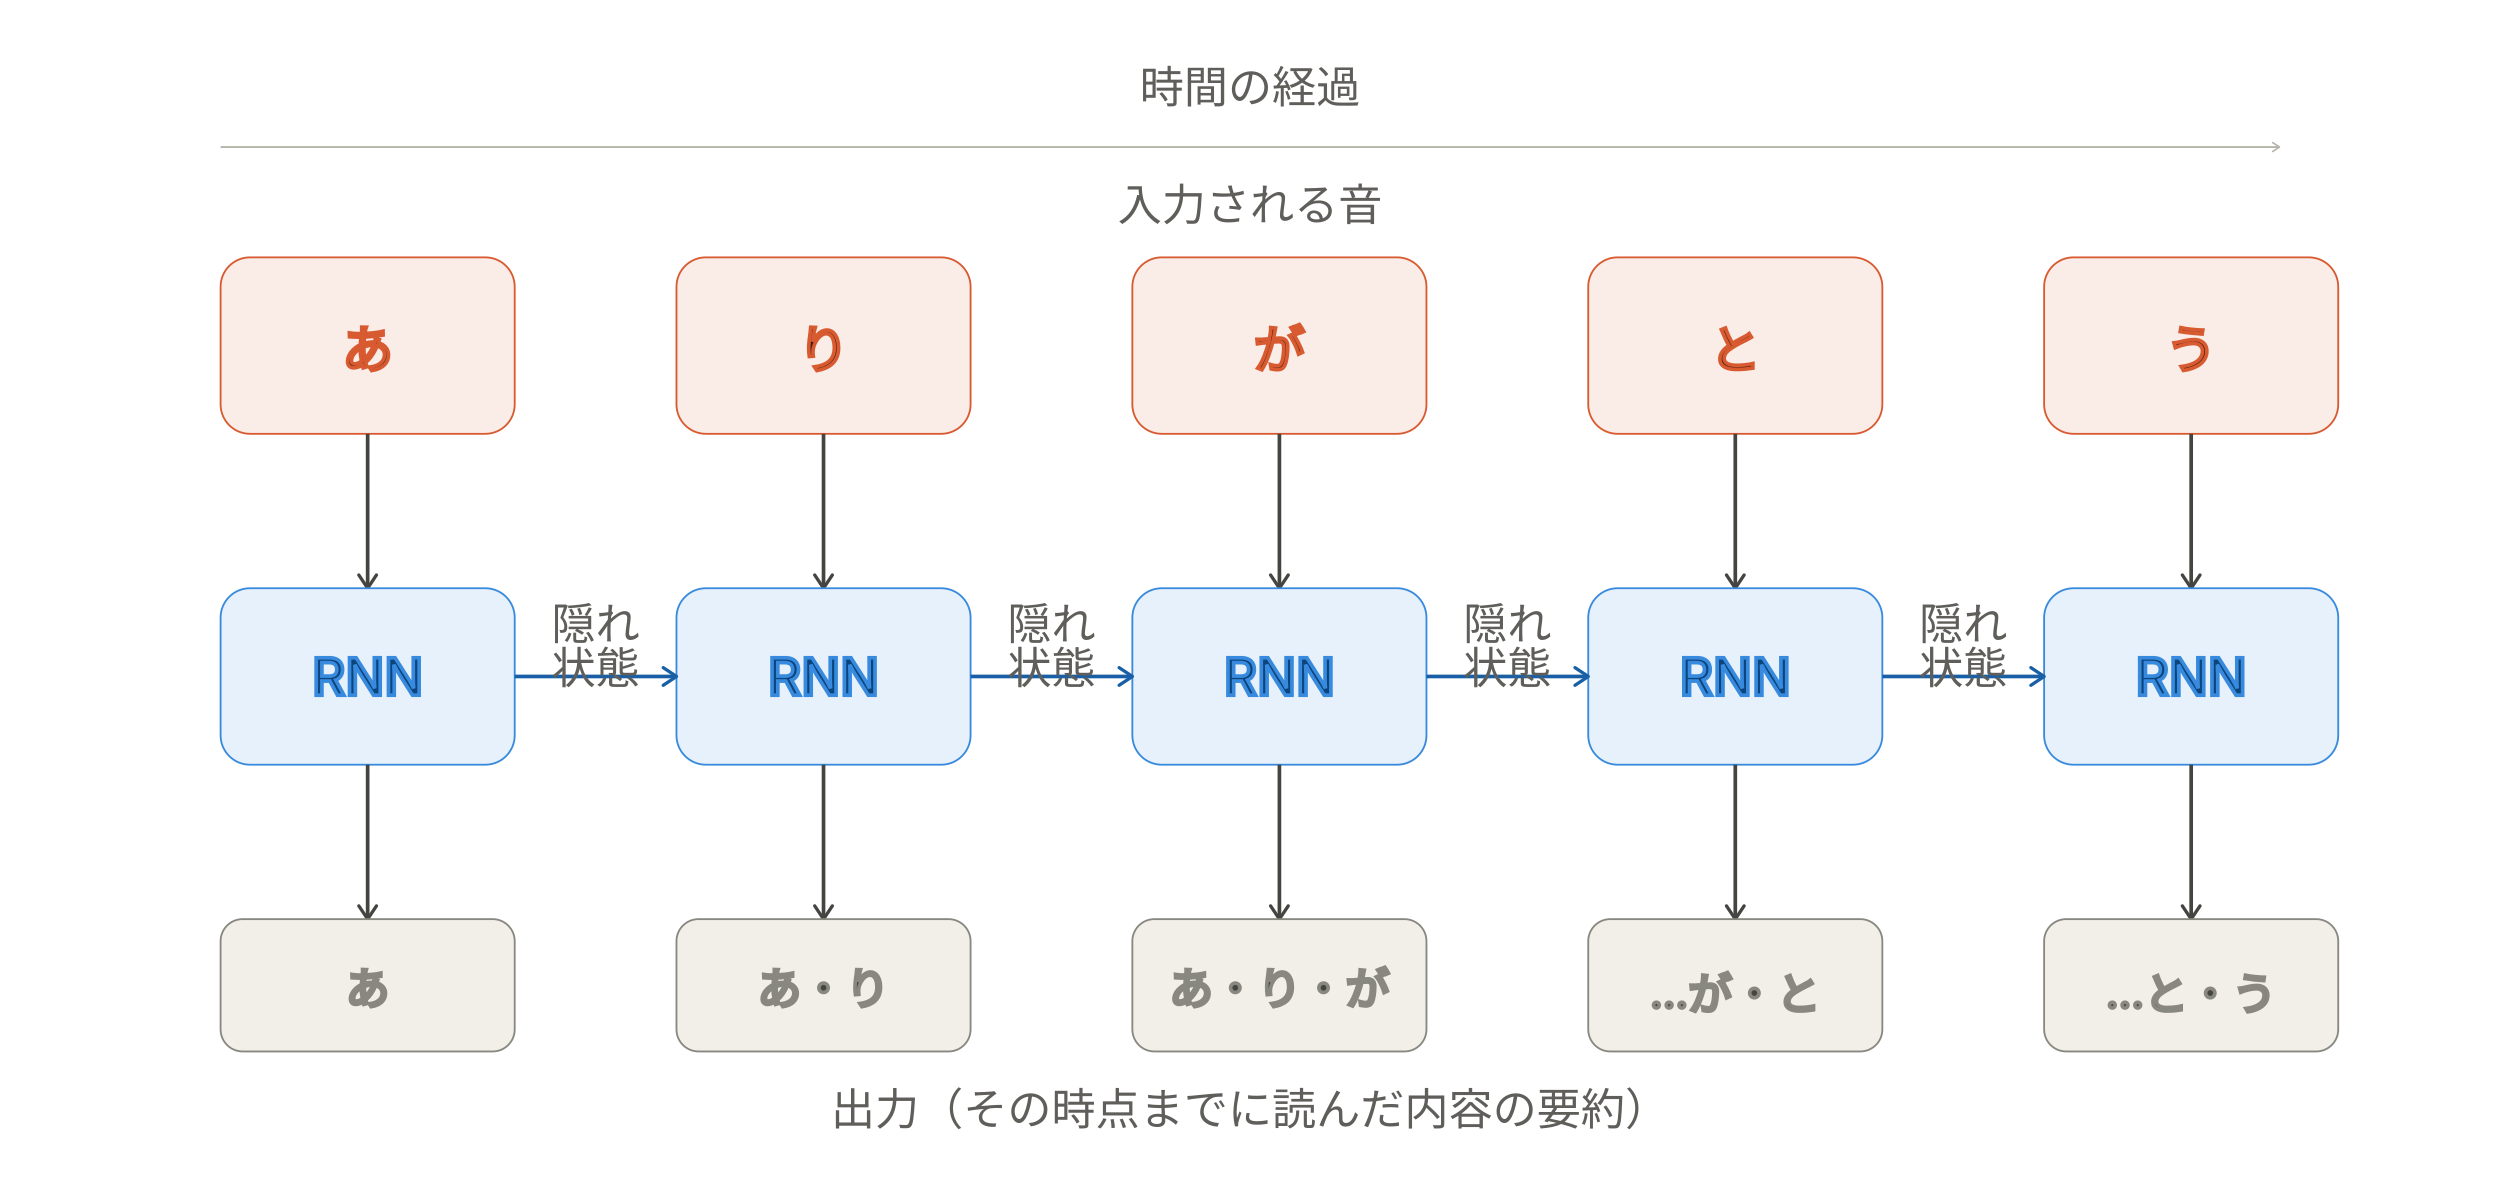
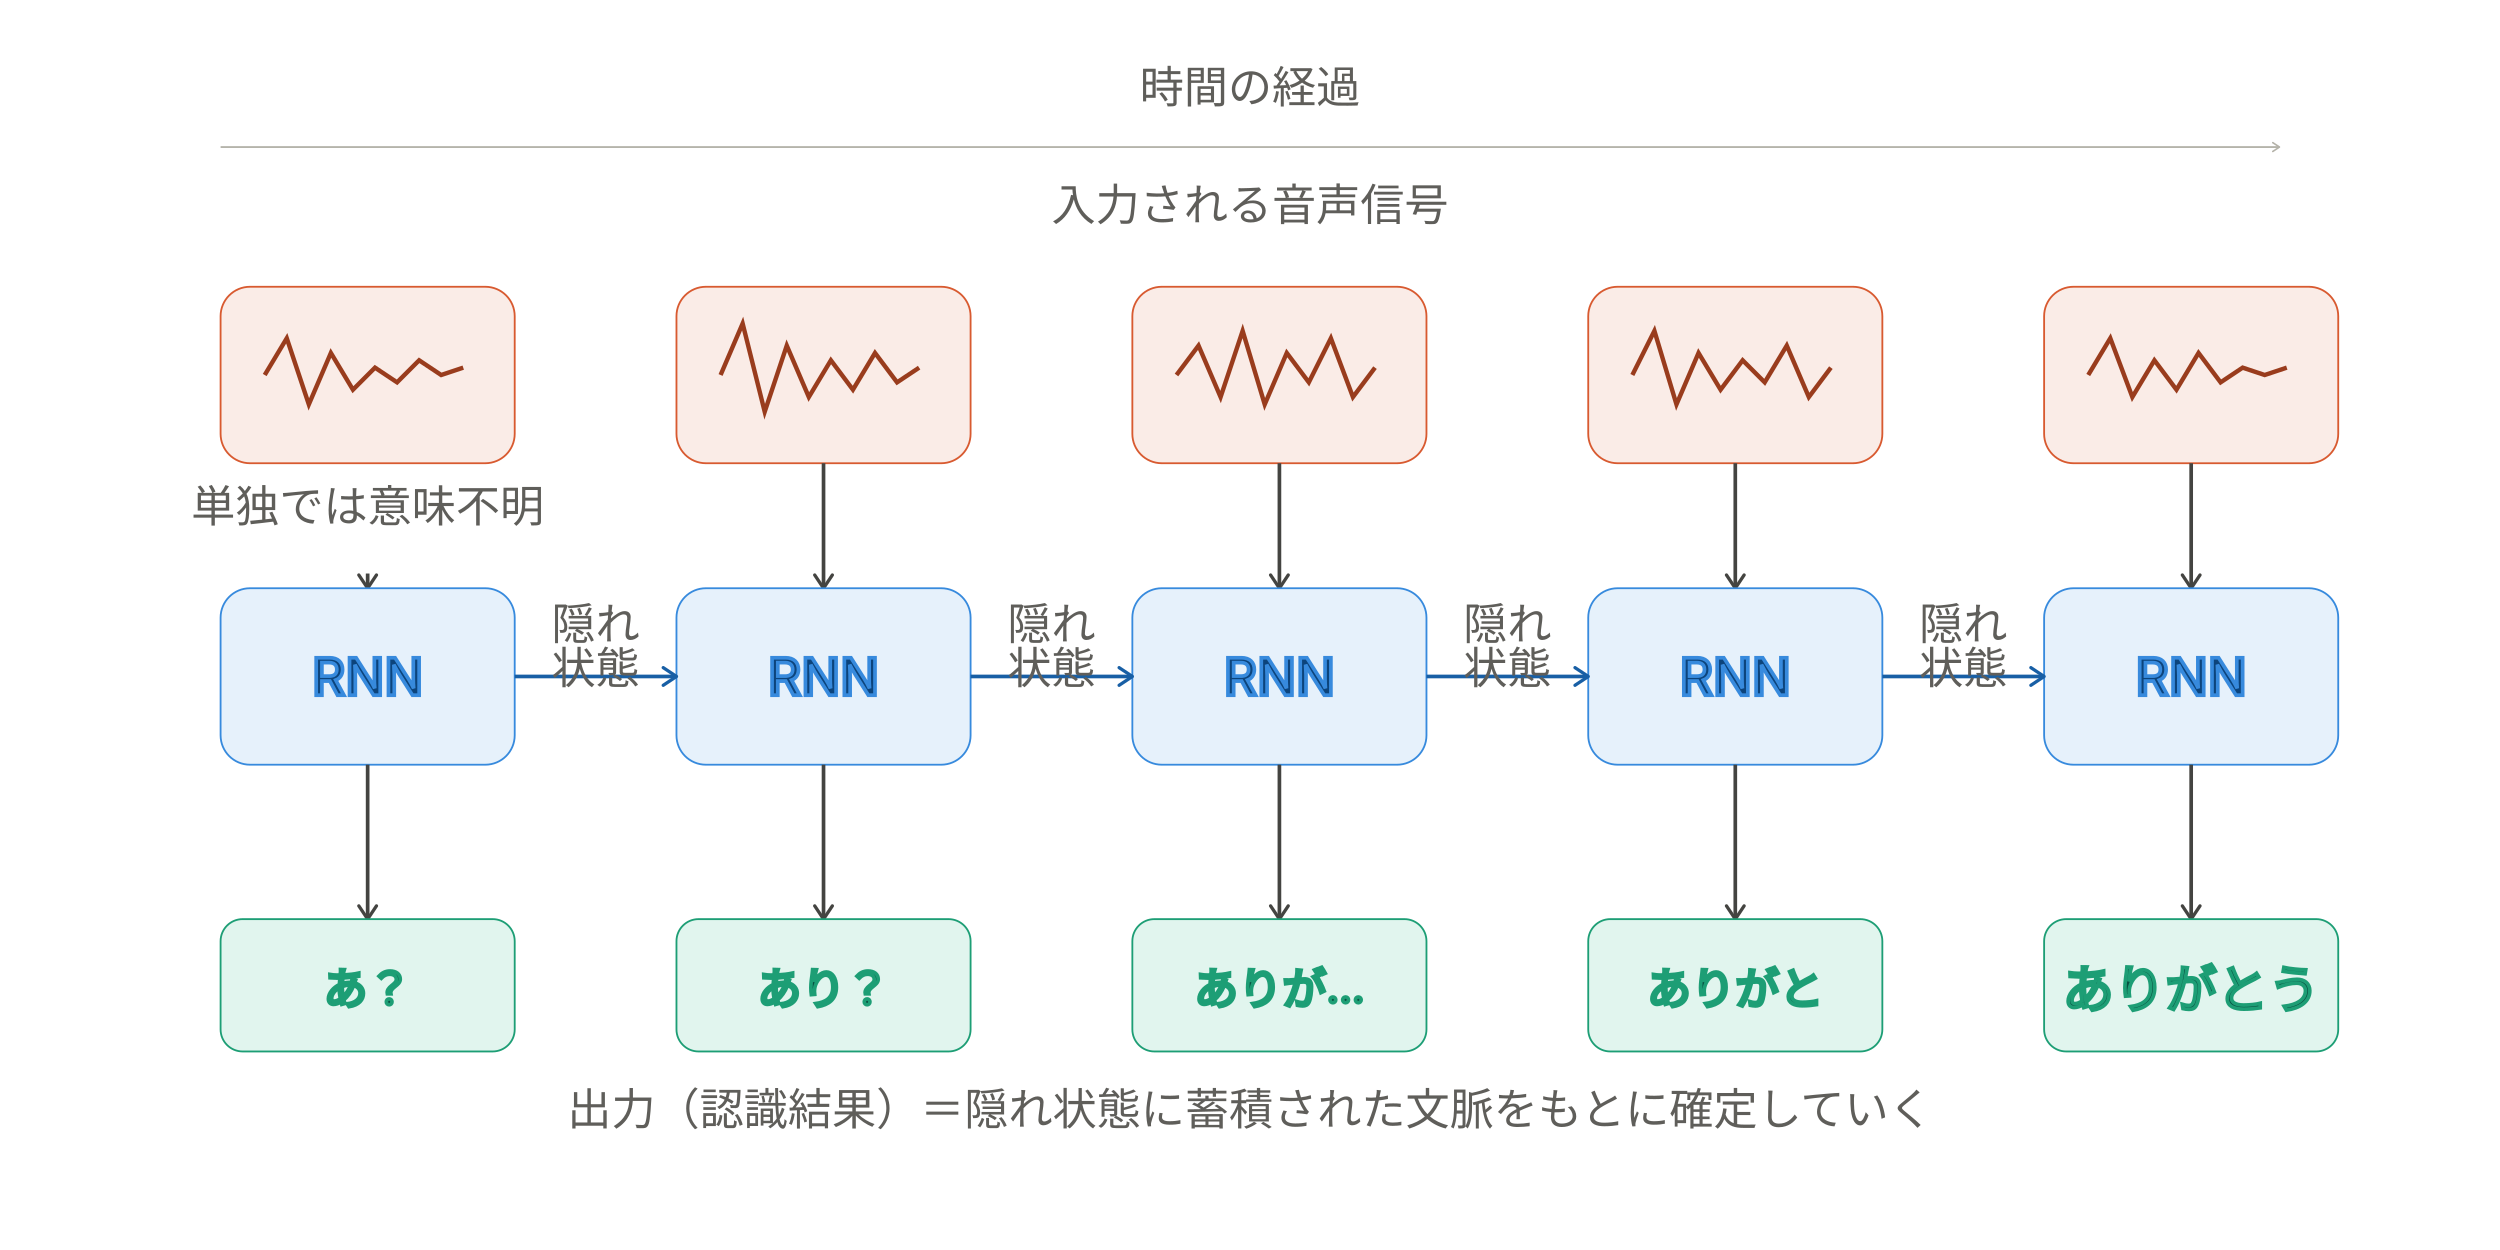
- <svg xmlns="http://www.w3.org/2000/svg" width="100%" viewBox="0 0 680 320" role="img">
+ <svg xmlns="http://www.w3.org/2000/svg" width="100%" viewBox="0 0 680 340" role="img">
  <defs>
    <marker id="arrow" viewBox="0 0 10 10" refX="8" refY="5" markerWidth="6" markerHeight="6" orient="auto-start-reverse">
      <path d="M2 1L8 5L2 9" fill="none" stroke="context-stroke" stroke-width="1.5" stroke-linecap="round" stroke-linejoin="round" />
    </marker>
  </defs>
  <style>
text { font-family: -apple-system, "Hiragino Kaku Gothic ProN", "Yu Gothic", sans-serif; }
- .t  { font-size: 14px; fill: #2C2C2A; }
.th { font-size: 14px; font-weight: 500; fill: #2C2C2A; }
.ts { font-size: 12px; fill: #5F5E5A; }
.box-coral { fill: #FAECE7; stroke: #D85A30; }
- .box-coral .th { fill: #4A1B0C; }
.box-blue  { fill: #E6F1FB; stroke: #378ADD; }
- .box-blue  .ts, .box-blue .th { fill: #0C447C; }
- .box-gray  { fill: #F1EFE8; stroke: #888780; }
- .box-gray  .ts { fill: #444441; }
+ .box-blue  .th { fill: #0C447C; }
+ .box-teal  { fill: #E1F5EE; stroke: #1D9E75; }
+ .box-teal  .ts, .box-teal .th { fill: #085041; }
</style>
  <text class="ts" x="340" y="28" text-anchor="middle">時間の経過</text>
  <line x1="60" y1="40" x2="620" y2="40" stroke="#B4B2A9" stroke-width="0.5" marker-end="url(#arrow)" />
+   <text class="ts" x="340" y="60" text-anchor="middle">入力される音声信号</text>
  <g class="box-coral">
-     <rect x="60" y="70" width="80" height="48" rx="8" stroke-width="0.5" />
-     <text class="th" x="100" y="94" text-anchor="middle" dominant-baseline="central">あ</text>
+     <rect x="60" y="78" width="80" height="48" rx="8" stroke-width="0.5" />
+     <path d="M72 102 L78 92 L84 110 L90 96 L96 106 L102 100 L108 104 L114 98 L120 102 L126 100" fill="none" stroke="#993C1D" stroke-width="1.2" />
  </g>
  <g class="box-coral">
-     <rect x="184" y="70" width="80" height="48" rx="8" stroke-width="0.5" />
-     <text class="th" x="224" y="94" text-anchor="middle" dominant-baseline="central">り</text>
+     <rect x="184" y="78" width="80" height="48" rx="8" stroke-width="0.5" />
+     <path d="M196 102 L202 88 L208 112 L214 94 L220 108 L226 98 L232 106 L238 96 L244 104 L250 100" fill="none" stroke="#993C1D" stroke-width="1.2" />
  </g>
  <g class="box-coral">
-     <rect x="308" y="70" width="80" height="48" rx="8" stroke-width="0.5" />
-     <text class="th" x="348" y="94" text-anchor="middle" dominant-baseline="central">が</text>
+     <rect x="308" y="78" width="80" height="48" rx="8" stroke-width="0.5" />
+     <path d="M320 102 L326 94 L332 108 L338 90 L344 110 L350 96 L356 104 L362 92 L368 108 L374 100" fill="none" stroke="#993C1D" stroke-width="1.2" />
  </g>
  <g class="box-coral">
-     <rect x="432" y="70" width="80" height="48" rx="8" stroke-width="0.5" />
-     <text class="th" x="472" y="94" text-anchor="middle" dominant-baseline="central">と</text>
+     <rect x="432" y="78" width="80" height="48" rx="8" stroke-width="0.5" />
+     <path d="M444 102 L450 90 L456 110 L462 96 L468 106 L474 98 L480 104 L486 94 L492 108 L498 100" fill="none" stroke="#993C1D" stroke-width="1.2" />
  </g>
  <g class="box-coral">
-     <rect x="556" y="70" width="80" height="48" rx="8" stroke-width="0.5" />
-     <text class="th" x="596" y="94" text-anchor="middle" dominant-baseline="central">う</text>
+     <rect x="556" y="78" width="80" height="48" rx="8" stroke-width="0.5" />
+     <path d="M568 102 L574 92 L580 108 L586 98 L592 106 L598 96 L604 104 L610 100 L616 102 L622 100" fill="none" stroke="#993C1D" stroke-width="1.2" />
  </g>
-   <text class="ts" x="340" y="60" text-anchor="middle">入力される音</text>
-   <line x1="100" y1="118" x2="100" y2="160" stroke="#444441" stroke-width="1" marker-end="url(#arrow)" />
-   <line x1="224" y1="118" x2="224" y2="160" stroke="#444441" stroke-width="1" marker-end="url(#arrow)" />
-   <line x1="348" y1="118" x2="348" y2="160" stroke="#444441" stroke-width="1" marker-end="url(#arrow)" />
-   <line x1="472" y1="118" x2="472" y2="160" stroke="#444441" stroke-width="1" marker-end="url(#arrow)" />
-   <line x1="596" y1="118" x2="596" y2="160" stroke="#444441" stroke-width="1" marker-end="url(#arrow)" />
+   <text class="ts" x="100" y="142" text-anchor="middle" fill="#993C1D">単独では意味不明</text>
+   <line x1="100" y1="156" x2="100" y2="160" stroke="#444441" stroke-width="1" marker-end="url(#arrow)" />
+   <line x1="224" y1="126" x2="224" y2="160" stroke="#444441" stroke-width="1" marker-end="url(#arrow)" />
+   <line x1="348" y1="126" x2="348" y2="160" stroke="#444441" stroke-width="1" marker-end="url(#arrow)" />
+   <line x1="472" y1="126" x2="472" y2="160" stroke="#444441" stroke-width="1" marker-end="url(#arrow)" />
+   <line x1="596" y1="126" x2="596" y2="160" stroke="#444441" stroke-width="1" marker-end="url(#arrow)" />
  <g class="box-blue">
    <rect x="60" y="160" width="80" height="48" rx="8" stroke-width="0.5" />
    <text class="th" x="100" y="184" text-anchor="middle" dominant-baseline="central">RNN</text>
  </g>
  <g class="box-blue">
    <rect x="184" y="160" width="80" height="48" rx="8" stroke-width="0.5" />
    <text class="th" x="224" y="184" text-anchor="middle" dominant-baseline="central">RNN</text>
  </g>
  <g class="box-blue">
    <rect x="308" y="160" width="80" height="48" rx="8" stroke-width="0.5" />
    <text class="th" x="348" y="184" text-anchor="middle" dominant-baseline="central">RNN</text>
  </g>
  <g class="box-blue">
    <rect x="432" y="160" width="80" height="48" rx="8" stroke-width="0.5" />
    <text class="th" x="472" y="184" text-anchor="middle" dominant-baseline="central">RNN</text>
  </g>
  <g class="box-blue">
    <rect x="556" y="160" width="80" height="48" rx="8" stroke-width="0.5" />
    <text class="th" x="596" y="184" text-anchor="middle" dominant-baseline="central">RNN</text>
  </g>
  <path d="M140 184 L184 184" fill="none" stroke="#185FA5" stroke-width="1" marker-end="url(#arrow)" />
  <path d="M264 184 L308 184" fill="none" stroke="#185FA5" stroke-width="1" marker-end="url(#arrow)" />
  <path d="M388 184 L432 184" fill="none" stroke="#185FA5" stroke-width="1" marker-end="url(#arrow)" />
  <path d="M512 184 L556 184" fill="none" stroke="#185FA5" stroke-width="1" marker-end="url(#arrow)" />
-   <text class="ts" x="162" y="174" text-anchor="middle" fill="#5F5E5A">隠れ</text>
-   <text class="ts" x="162" y="186" text-anchor="middle" fill="#5F5E5A">状態</text>
-   <text class="ts" x="286" y="174" text-anchor="middle" fill="#5F5E5A">隠れ</text>
-   <text class="ts" x="286" y="186" text-anchor="middle" fill="#5F5E5A">状態</text>
-   <text class="ts" x="410" y="174" text-anchor="middle" fill="#5F5E5A">隠れ</text>
-   <text class="ts" x="410" y="186" text-anchor="middle" fill="#5F5E5A">状態</text>
-   <text class="ts" x="534" y="174" text-anchor="middle" fill="#5F5E5A">隠れ</text>
-   <text class="ts" x="534" y="186" text-anchor="middle" fill="#5F5E5A">状態</text>
+   <text class="ts" x="162" y="174" text-anchor="middle">隠れ</text>
+   <text class="ts" x="162" y="186" text-anchor="middle">状態</text>
+   <text class="ts" x="286" y="174" text-anchor="middle">隠れ</text>
+   <text class="ts" x="286" y="186" text-anchor="middle">状態</text>
+   <text class="ts" x="410" y="174" text-anchor="middle">隠れ</text>
+   <text class="ts" x="410" y="186" text-anchor="middle">状態</text>
+   <text class="ts" x="534" y="174" text-anchor="middle">隠れ</text>
+   <text class="ts" x="534" y="186" text-anchor="middle">状態</text>
  <line x1="100" y1="208" x2="100" y2="250" stroke="#444441" stroke-width="1" marker-end="url(#arrow)" />
  <line x1="224" y1="208" x2="224" y2="250" stroke="#444441" stroke-width="1" marker-end="url(#arrow)" />
  <line x1="348" y1="208" x2="348" y2="250" stroke="#444441" stroke-width="1" marker-end="url(#arrow)" />
  <line x1="472" y1="208" x2="472" y2="250" stroke="#444441" stroke-width="1" marker-end="url(#arrow)" />
  <line x1="596" y1="208" x2="596" y2="250" stroke="#444441" stroke-width="1" marker-end="url(#arrow)" />
-   <g class="box-gray">
+   <g class="box-teal">
    <rect x="60" y="250" width="80" height="36" rx="6" stroke-width="0.5" />
-     <text class="ts" x="100" y="268" text-anchor="middle" dominant-baseline="central">あ</text>
+     <text class="ts" x="100" y="268" text-anchor="middle" dominant-baseline="central">あ？</text>
  </g>
-   <g class="box-gray">
+   <g class="box-teal">
    <rect x="184" y="250" width="80" height="36" rx="6" stroke-width="0.5" />
-     <text class="ts" x="224" y="268" text-anchor="middle" dominant-baseline="central">あ・り</text>
+     <text class="ts" x="224" y="268" text-anchor="middle" dominant-baseline="central">あり？</text>
  </g>
-   <g class="box-gray">
+   <g class="box-teal">
    <rect x="308" y="250" width="80" height="36" rx="6" stroke-width="0.5" />
-     <text class="ts" x="348" y="268" text-anchor="middle" dominant-baseline="central">あ・り・が</text>
+     <text class="ts" x="348" y="268" text-anchor="middle" dominant-baseline="central">ありが…</text>
  </g>
-   <g class="box-gray">
+   <g class="box-teal">
    <rect x="432" y="250" width="80" height="36" rx="6" stroke-width="0.5" />
-     <text class="ts" x="472" y="268" text-anchor="middle" dominant-baseline="central">…が・と</text>
+     <text class="ts" x="472" y="268" text-anchor="middle" dominant-baseline="central">ありがと</text>
  </g>
-   <g class="box-gray">
+   <g class="box-teal">
    <rect x="556" y="250" width="80" height="36" rx="6" stroke-width="0.5" />
-     <text class="ts" x="596" y="268" text-anchor="middle" dominant-baseline="central">…と・う</text>
+     <text class="th" x="596" y="268" text-anchor="middle" dominant-baseline="central">ありがとう</text>
  </g>
-   <text class="ts" x="340" y="306" text-anchor="middle">出力（その時点までに読んだ内容の要約）</text>
+   <text class="ts" x="340" y="306" text-anchor="middle">出力（認識結果）＝隠れ状態に蓄積された文脈をもとに確定していく</text>
</svg>
